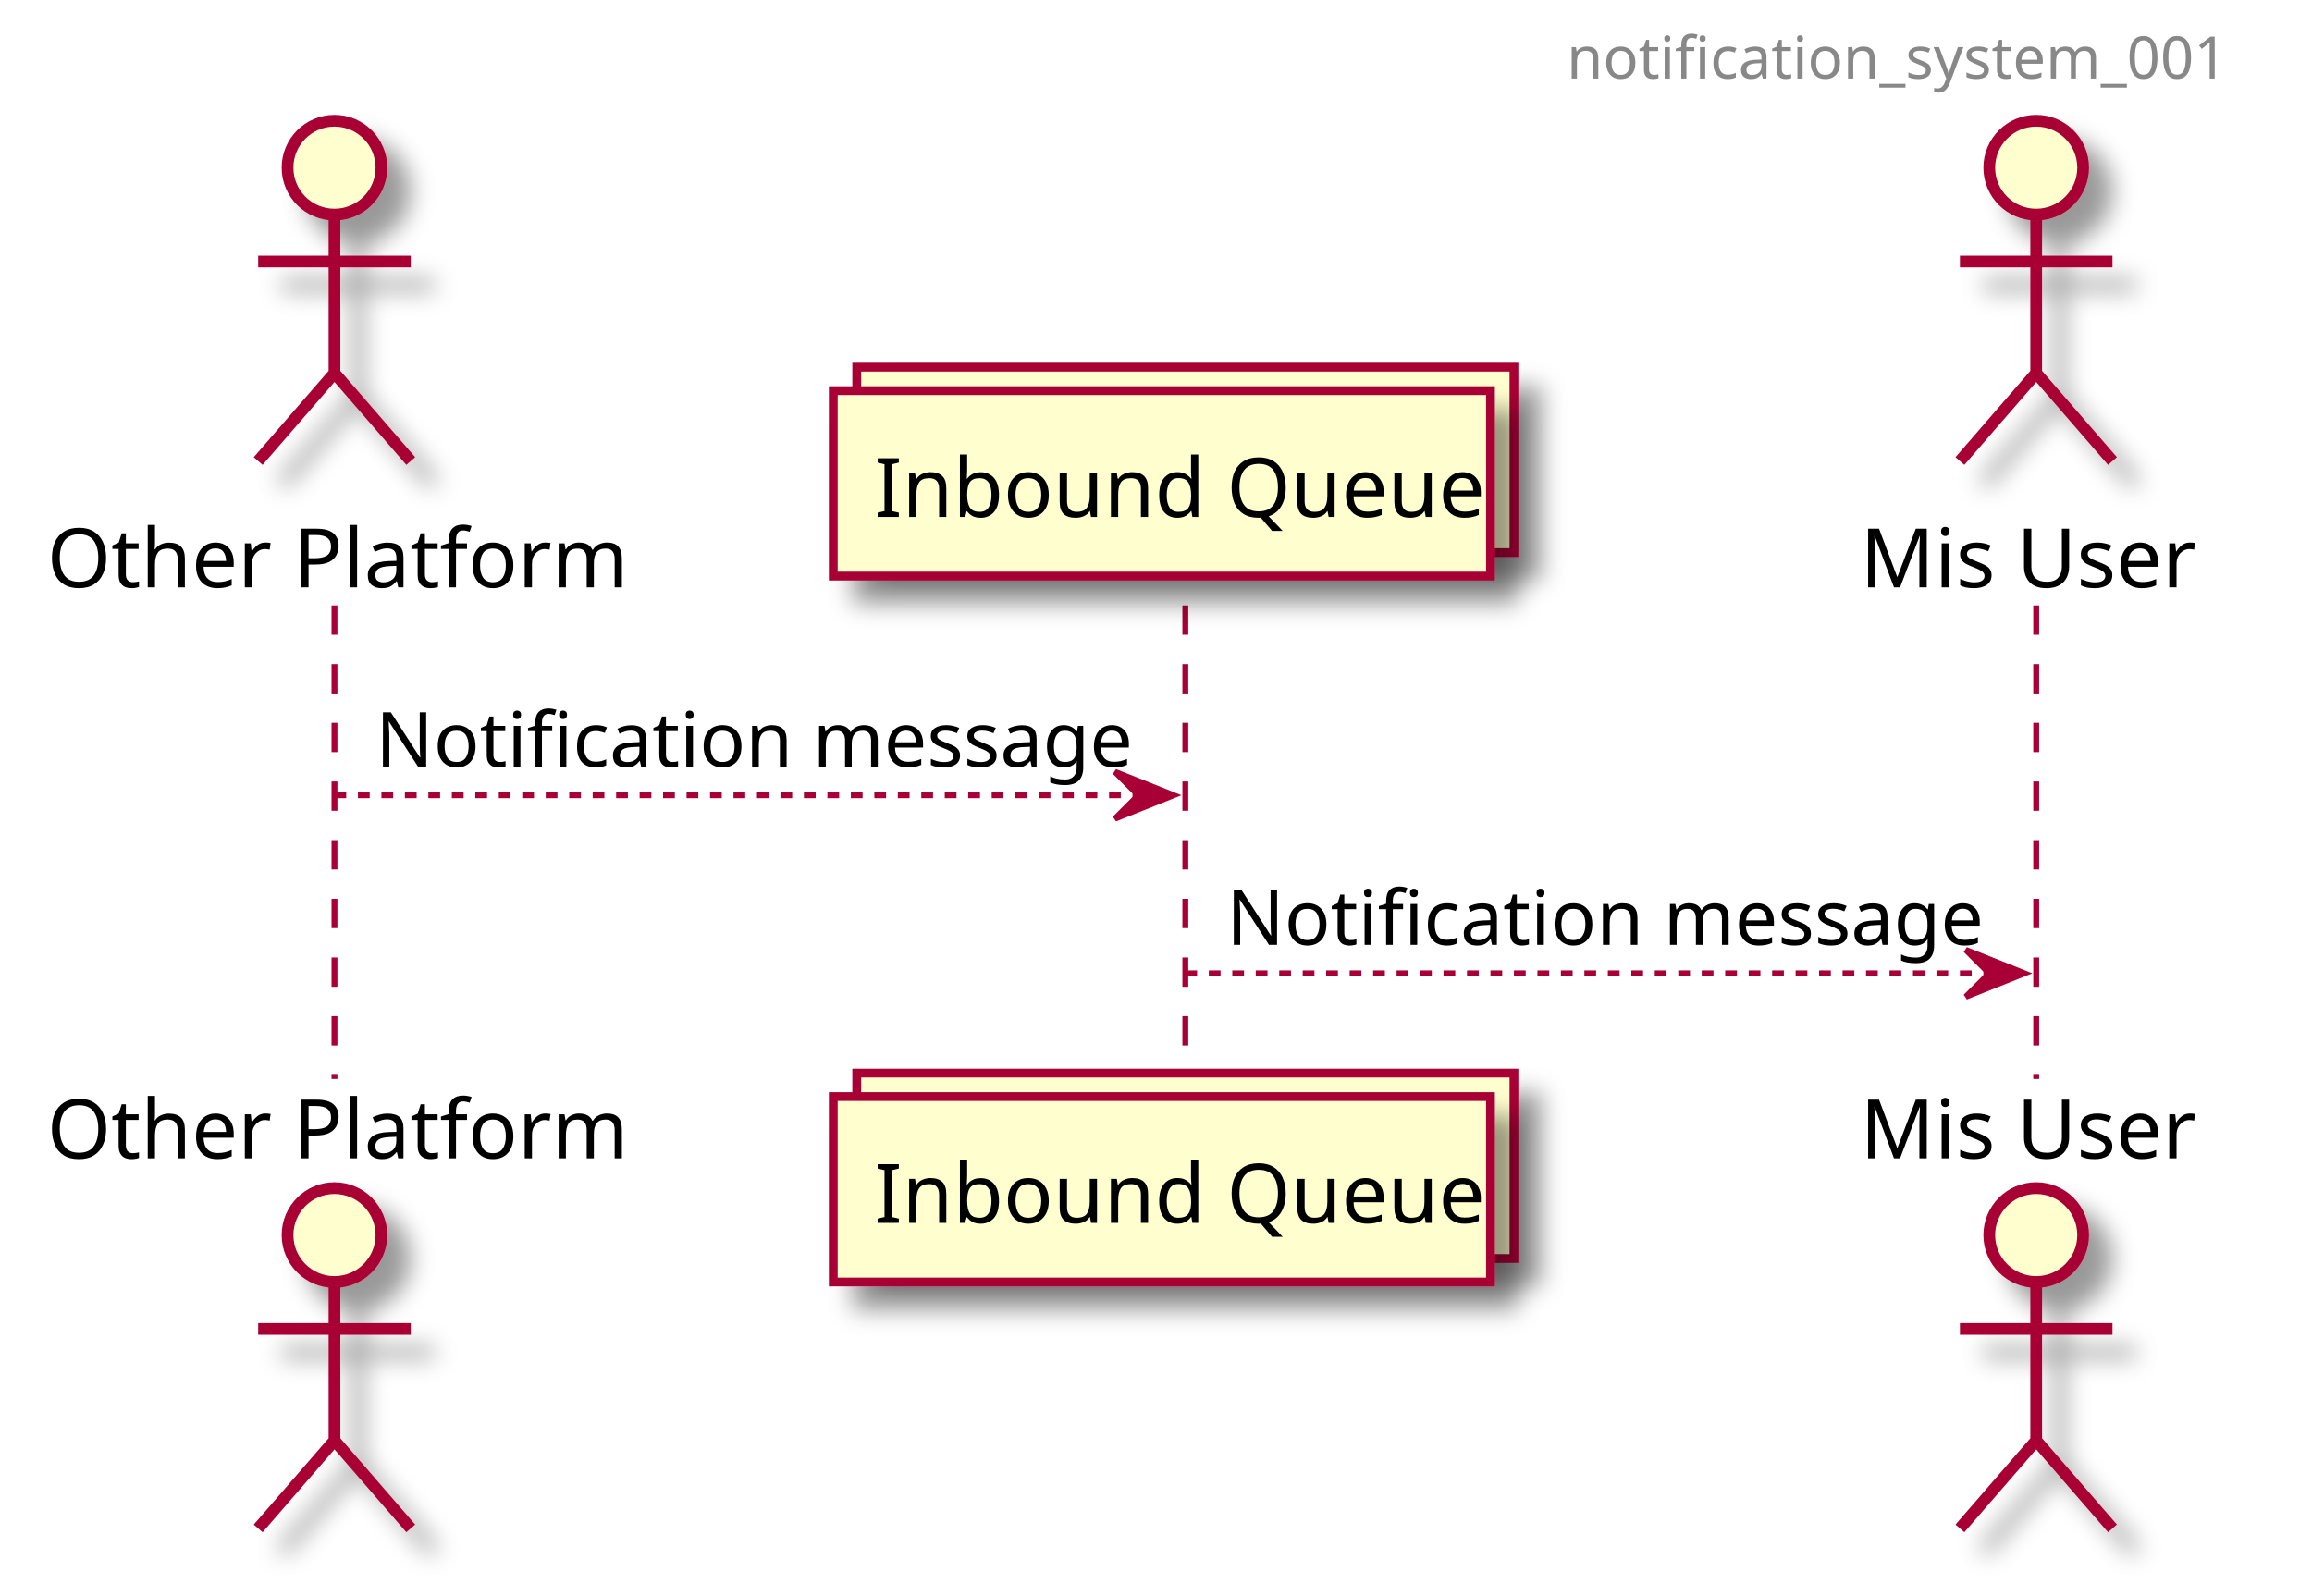
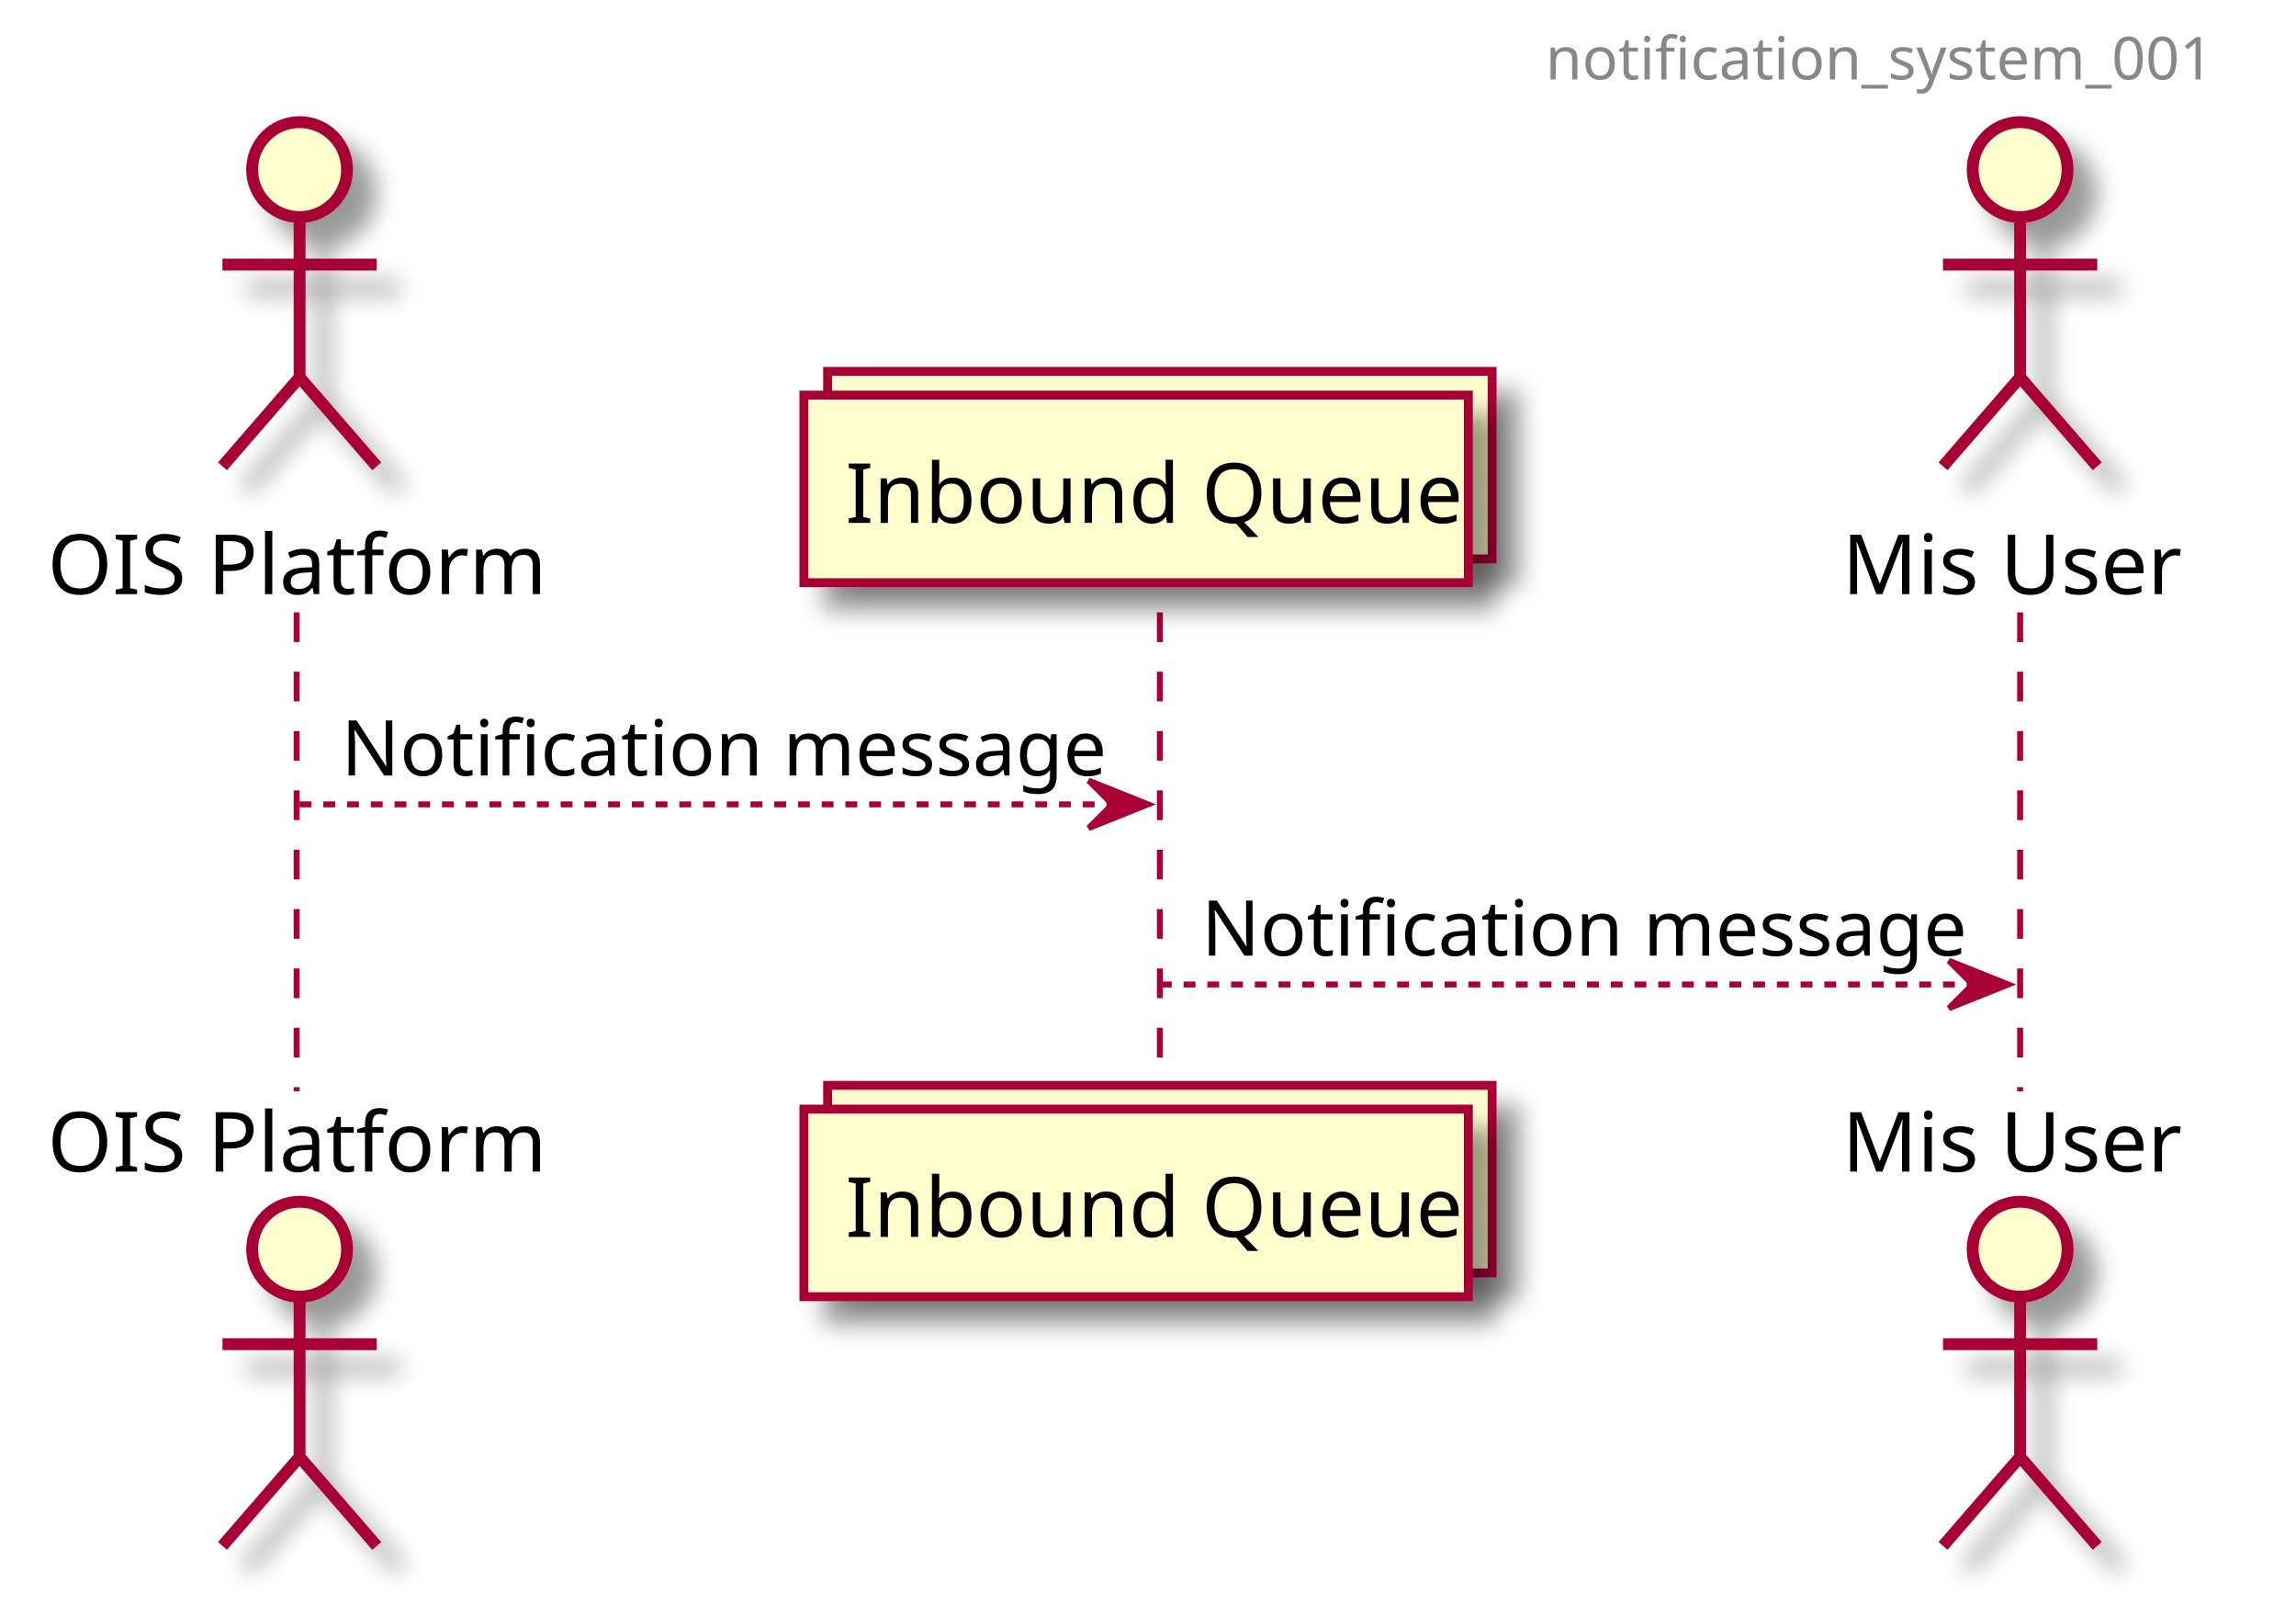
- <svg xmlns="http://www.w3.org/2000/svg" contentScriptType="application/ecmascript" contentStyleType="text/css" height="272px" preserveAspectRatio="none" style="width:394px;height:272px;" version="1.1" viewBox="0 0 394 272" width="394px" zoomAndPan="magnify">
+ <svg xmlns="http://www.w3.org/2000/svg" contentScriptType="application/ecmascript" contentStyleType="text/css" height="272px" preserveAspectRatio="none" style="width:387px;height:272px;" version="1.1" viewBox="0 0 387 272" width="387px" zoomAndPan="magnify">
  <defs>
-     <filter height="300%" id="feowrcifg73pn" width="300%" x="-1" y="-1">
+     <filter height="300%" id="f1962swj3rdfvw" width="300%" x="-1" y="-1">
      <feGaussianBlur result="blurOut" stdDeviation="2.0" />
      <feColorMatrix in="blurOut" result="blurOut2" type="matrix" values="0 0 0 0 0 0 0 0 0 0 0 0 0 0 0 0 0 0 .4 0" />
      <feOffset dx="4.0" dy="4.0" in="blurOut2" result="blurOut3" />
      <feBlend in="SourceGraphic" in2="blurOut3" mode="normal" />
    </filter>
  </defs>
  <g>
-     <line style="stroke: #A80036; stroke-width: 1.0; stroke-dasharray: 5.0,5.0;" x1="57" x2="57" y1="103.188" y2="183.891" />
-     <line style="stroke: #A80036; stroke-width: 1.0; stroke-dasharray: 5.0,5.0;" x1="202" x2="202" y1="103.188" y2="183.891" />
-     <line style="stroke: #A80036; stroke-width: 1.0; stroke-dasharray: 5.0,5.0;" x1="347" x2="347" y1="103.188" y2="183.891" />
-     <text fill="#000000" font-family="sans-serif" font-size="14" lengthAdjust="spacingAndGlyphs" textLength="92" x="8" y="100.111">Other Platform</text>
-     <ellipse cx="57" cy="28.578" fill="#FEFECE" filter="url(#feowrcifg73pn)" rx="8" ry="8" style="stroke: #A80036; stroke-width: 2.0;" />
-     <path d="M57,36.578 L57,63.578 M44,44.578 L70,44.578 M57,63.578 L44,78.578 M57,63.578 L70,78.578 " fill="none" filter="url(#feowrcifg73pn)" style="stroke: #A80036; stroke-width: 2.0;" />
-     <text fill="#000000" font-family="sans-serif" font-size="14" lengthAdjust="spacingAndGlyphs" textLength="92" x="8" y="197.424">Other Platform</text>
-     <ellipse cx="57" cy="210.5" fill="#FEFECE" filter="url(#feowrcifg73pn)" rx="8" ry="8" style="stroke: #A80036; stroke-width: 2.0;" />
-     <path d="M57,218.5 L57,245.5 M44,226.5 L70,226.5 M57,245.5 L44,260.5 M57,245.5 L70,260.5 " fill="none" filter="url(#feowrcifg73pn)" style="stroke: #A80036; stroke-width: 2.0;" />
-     <rect fill="#FEFECE" filter="url(#feowrcifg73pn)" height="31.609" style="stroke: #A80036; stroke-width: 1.5;" width="112" x="146" y="62.578" />
-     <rect fill="#FEFECE" filter="url(#feowrcifg73pn)" height="31.609" style="stroke: #A80036; stroke-width: 1.5;" width="112" x="142" y="66.578" />
-     <text fill="#000000" font-family="sans-serif" font-size="14" lengthAdjust="spacingAndGlyphs" textLength="98" x="149" y="88.111">Inbound Queue</text>
-     <rect fill="#FEFECE" filter="url(#feowrcifg73pn)" height="31.609" style="stroke: #A80036; stroke-width: 1.5;" width="112" x="146" y="182.891" />
-     <rect fill="#FEFECE" filter="url(#feowrcifg73pn)" height="31.609" style="stroke: #A80036; stroke-width: 1.5;" width="112" x="142" y="186.891" />
-     <text fill="#000000" font-family="sans-serif" font-size="14" lengthAdjust="spacingAndGlyphs" textLength="98" x="149" y="208.424">Inbound Queue</text>
-     <text fill="#000000" font-family="sans-serif" font-size="14" lengthAdjust="spacingAndGlyphs" textLength="54" x="317" y="100.111">Mis User</text>
-     <ellipse cx="347" cy="28.578" fill="#FEFECE" filter="url(#feowrcifg73pn)" rx="8" ry="8" style="stroke: #A80036; stroke-width: 2.0;" />
-     <path d="M347,36.578 L347,63.578 M334,44.578 L360,44.578 M347,63.578 L334,78.578 M347,63.578 L360,78.578 " fill="none" filter="url(#feowrcifg73pn)" style="stroke: #A80036; stroke-width: 2.0;" />
-     <text fill="#000000" font-family="sans-serif" font-size="14" lengthAdjust="spacingAndGlyphs" textLength="54" x="317" y="197.424">Mis User</text>
-     <ellipse cx="347" cy="210.5" fill="#FEFECE" filter="url(#feowrcifg73pn)" rx="8" ry="8" style="stroke: #A80036; stroke-width: 2.0;" />
-     <path d="M347,218.5 L347,245.5 M334,226.5 L360,226.5 M347,245.5 L334,260.5 M347,245.5 L360,260.5 " fill="none" filter="url(#feowrcifg73pn)" style="stroke: #A80036; stroke-width: 2.0;" />
-     <polygon fill="#A80036" points="190,131.539,200,135.539,190,139.539,194,135.539" style="stroke: #A80036; stroke-width: 1.0;" />
-     <line style="stroke: #A80036; stroke-width: 1.0; stroke-dasharray: 2.0,2.0;" x1="57" x2="196" y1="135.539" y2="135.539" />
-     <text fill="#000000" font-family="sans-serif" font-size="13" lengthAdjust="spacingAndGlyphs" textLength="121" x="64" y="130.683">Notification message</text>
-     <polygon fill="#A80036" points="335,161.891,345,165.891,335,169.891,339,165.891" style="stroke: #A80036; stroke-width: 1.0;" />
-     <line style="stroke: #A80036; stroke-width: 1.0; stroke-dasharray: 2.0,2.0;" x1="202" x2="341" y1="165.891" y2="165.891" />
-     <text fill="#000000" font-family="sans-serif" font-size="13" lengthAdjust="spacingAndGlyphs" textLength="121" x="209" y="161.034">Notification message</text>
-     <text fill="#888888" font-family="sans-serif" font-size="10" lengthAdjust="spacingAndGlyphs" textLength="115" x="267" y="13.381">notification_system_001</text>
+     <line style="stroke: #A80036; stroke-width: 1.0; stroke-dasharray: 5.0,5.0;" x1="50" x2="50" y1="103.188" y2="183.891" />
+     <line style="stroke: #A80036; stroke-width: 1.0; stroke-dasharray: 5.0,5.0;" x1="195.5" x2="195.5" y1="103.188" y2="183.891" />
+     <line style="stroke: #A80036; stroke-width: 1.0; stroke-dasharray: 5.0,5.0;" x1="340.5" x2="340.5" y1="103.188" y2="183.891" />
+     <text fill="#000000" font-family="sans-serif" font-size="14" lengthAdjust="spacingAndGlyphs" textLength="79" x="8" y="100.111">OIS Platform</text>
+     <ellipse cx="50.5" cy="28.578" fill="#FEFECE" filter="url(#f1962swj3rdfvw)" rx="8" ry="8" style="stroke: #A80036; stroke-width: 2.0;" />
+     <path d="M50.5,36.578 L50.5,63.578 M37.5,44.578 L63.5,44.578 M50.5,63.578 L37.5,78.578 M50.5,63.578 L63.5,78.578 " fill="none" filter="url(#f1962swj3rdfvw)" style="stroke: #A80036; stroke-width: 2.0;" />
+     <text fill="#000000" font-family="sans-serif" font-size="14" lengthAdjust="spacingAndGlyphs" textLength="79" x="8" y="197.424">OIS Platform</text>
+     <ellipse cx="50.5" cy="210.5" fill="#FEFECE" filter="url(#f1962swj3rdfvw)" rx="8" ry="8" style="stroke: #A80036; stroke-width: 2.0;" />
+     <path d="M50.5,218.5 L50.5,245.5 M37.5,226.5 L63.5,226.5 M50.5,245.5 L37.5,260.5 M50.5,245.5 L63.5,260.5 " fill="none" filter="url(#f1962swj3rdfvw)" style="stroke: #A80036; stroke-width: 2.0;" />
+     <rect fill="#FEFECE" filter="url(#f1962swj3rdfvw)" height="31.609" style="stroke: #A80036; stroke-width: 1.5;" width="112" x="139.5" y="62.578" />
+     <rect fill="#FEFECE" filter="url(#f1962swj3rdfvw)" height="31.609" style="stroke: #A80036; stroke-width: 1.5;" width="112" x="135.5" y="66.578" />
+     <text fill="#000000" font-family="sans-serif" font-size="14" lengthAdjust="spacingAndGlyphs" textLength="98" x="142.5" y="88.111">Inbound Queue</text>
+     <rect fill="#FEFECE" filter="url(#f1962swj3rdfvw)" height="31.609" style="stroke: #A80036; stroke-width: 1.5;" width="112" x="139.5" y="182.891" />
+     <rect fill="#FEFECE" filter="url(#f1962swj3rdfvw)" height="31.609" style="stroke: #A80036; stroke-width: 1.5;" width="112" x="135.5" y="186.891" />
+     <text fill="#000000" font-family="sans-serif" font-size="14" lengthAdjust="spacingAndGlyphs" textLength="98" x="142.5" y="208.424">Inbound Queue</text>
+     <text fill="#000000" font-family="sans-serif" font-size="14" lengthAdjust="spacingAndGlyphs" textLength="54" x="310.5" y="100.111">Mis User</text>
+     <ellipse cx="340.5" cy="28.578" fill="#FEFECE" filter="url(#f1962swj3rdfvw)" rx="8" ry="8" style="stroke: #A80036; stroke-width: 2.0;" />
+     <path d="M340.5,36.578 L340.5,63.578 M327.5,44.578 L353.5,44.578 M340.5,63.578 L327.5,78.578 M340.5,63.578 L353.5,78.578 " fill="none" filter="url(#f1962swj3rdfvw)" style="stroke: #A80036; stroke-width: 2.0;" />
+     <text fill="#000000" font-family="sans-serif" font-size="14" lengthAdjust="spacingAndGlyphs" textLength="54" x="310.5" y="197.424">Mis User</text>
+     <ellipse cx="340.5" cy="210.5" fill="#FEFECE" filter="url(#f1962swj3rdfvw)" rx="8" ry="8" style="stroke: #A80036; stroke-width: 2.0;" />
+     <path d="M340.5,218.5 L340.5,245.5 M327.5,226.5 L353.5,226.5 M340.5,245.5 L327.5,260.5 M340.5,245.5 L353.5,260.5 " fill="none" filter="url(#f1962swj3rdfvw)" style="stroke: #A80036; stroke-width: 2.0;" />
+     <polygon fill="#A80036" points="183.5,131.539,193.5,135.539,183.5,139.539,187.5,135.539" style="stroke: #A80036; stroke-width: 1.0;" />
+     <line style="stroke: #A80036; stroke-width: 1.0; stroke-dasharray: 2.0,2.0;" x1="50.5" x2="189.5" y1="135.539" y2="135.539" />
+     <text fill="#000000" font-family="sans-serif" font-size="13" lengthAdjust="spacingAndGlyphs" textLength="121" x="57.5" y="130.683">Notification message</text>
+     <polygon fill="#A80036" points="328.5,161.891,338.5,165.891,328.5,169.891,332.5,165.891" style="stroke: #A80036; stroke-width: 1.0;" />
+     <line style="stroke: #A80036; stroke-width: 1.0; stroke-dasharray: 2.0,2.0;" x1="195.5" x2="334.5" y1="165.891" y2="165.891" />
+     <text fill="#000000" font-family="sans-serif" font-size="13" lengthAdjust="spacingAndGlyphs" textLength="121" x="202.5" y="161.034">Notification message</text>
+     <text fill="#888888" font-family="sans-serif" font-size="10" lengthAdjust="spacingAndGlyphs" textLength="115" x="260.5" y="13.381">notification_system_001</text>
  </g>
</svg>
